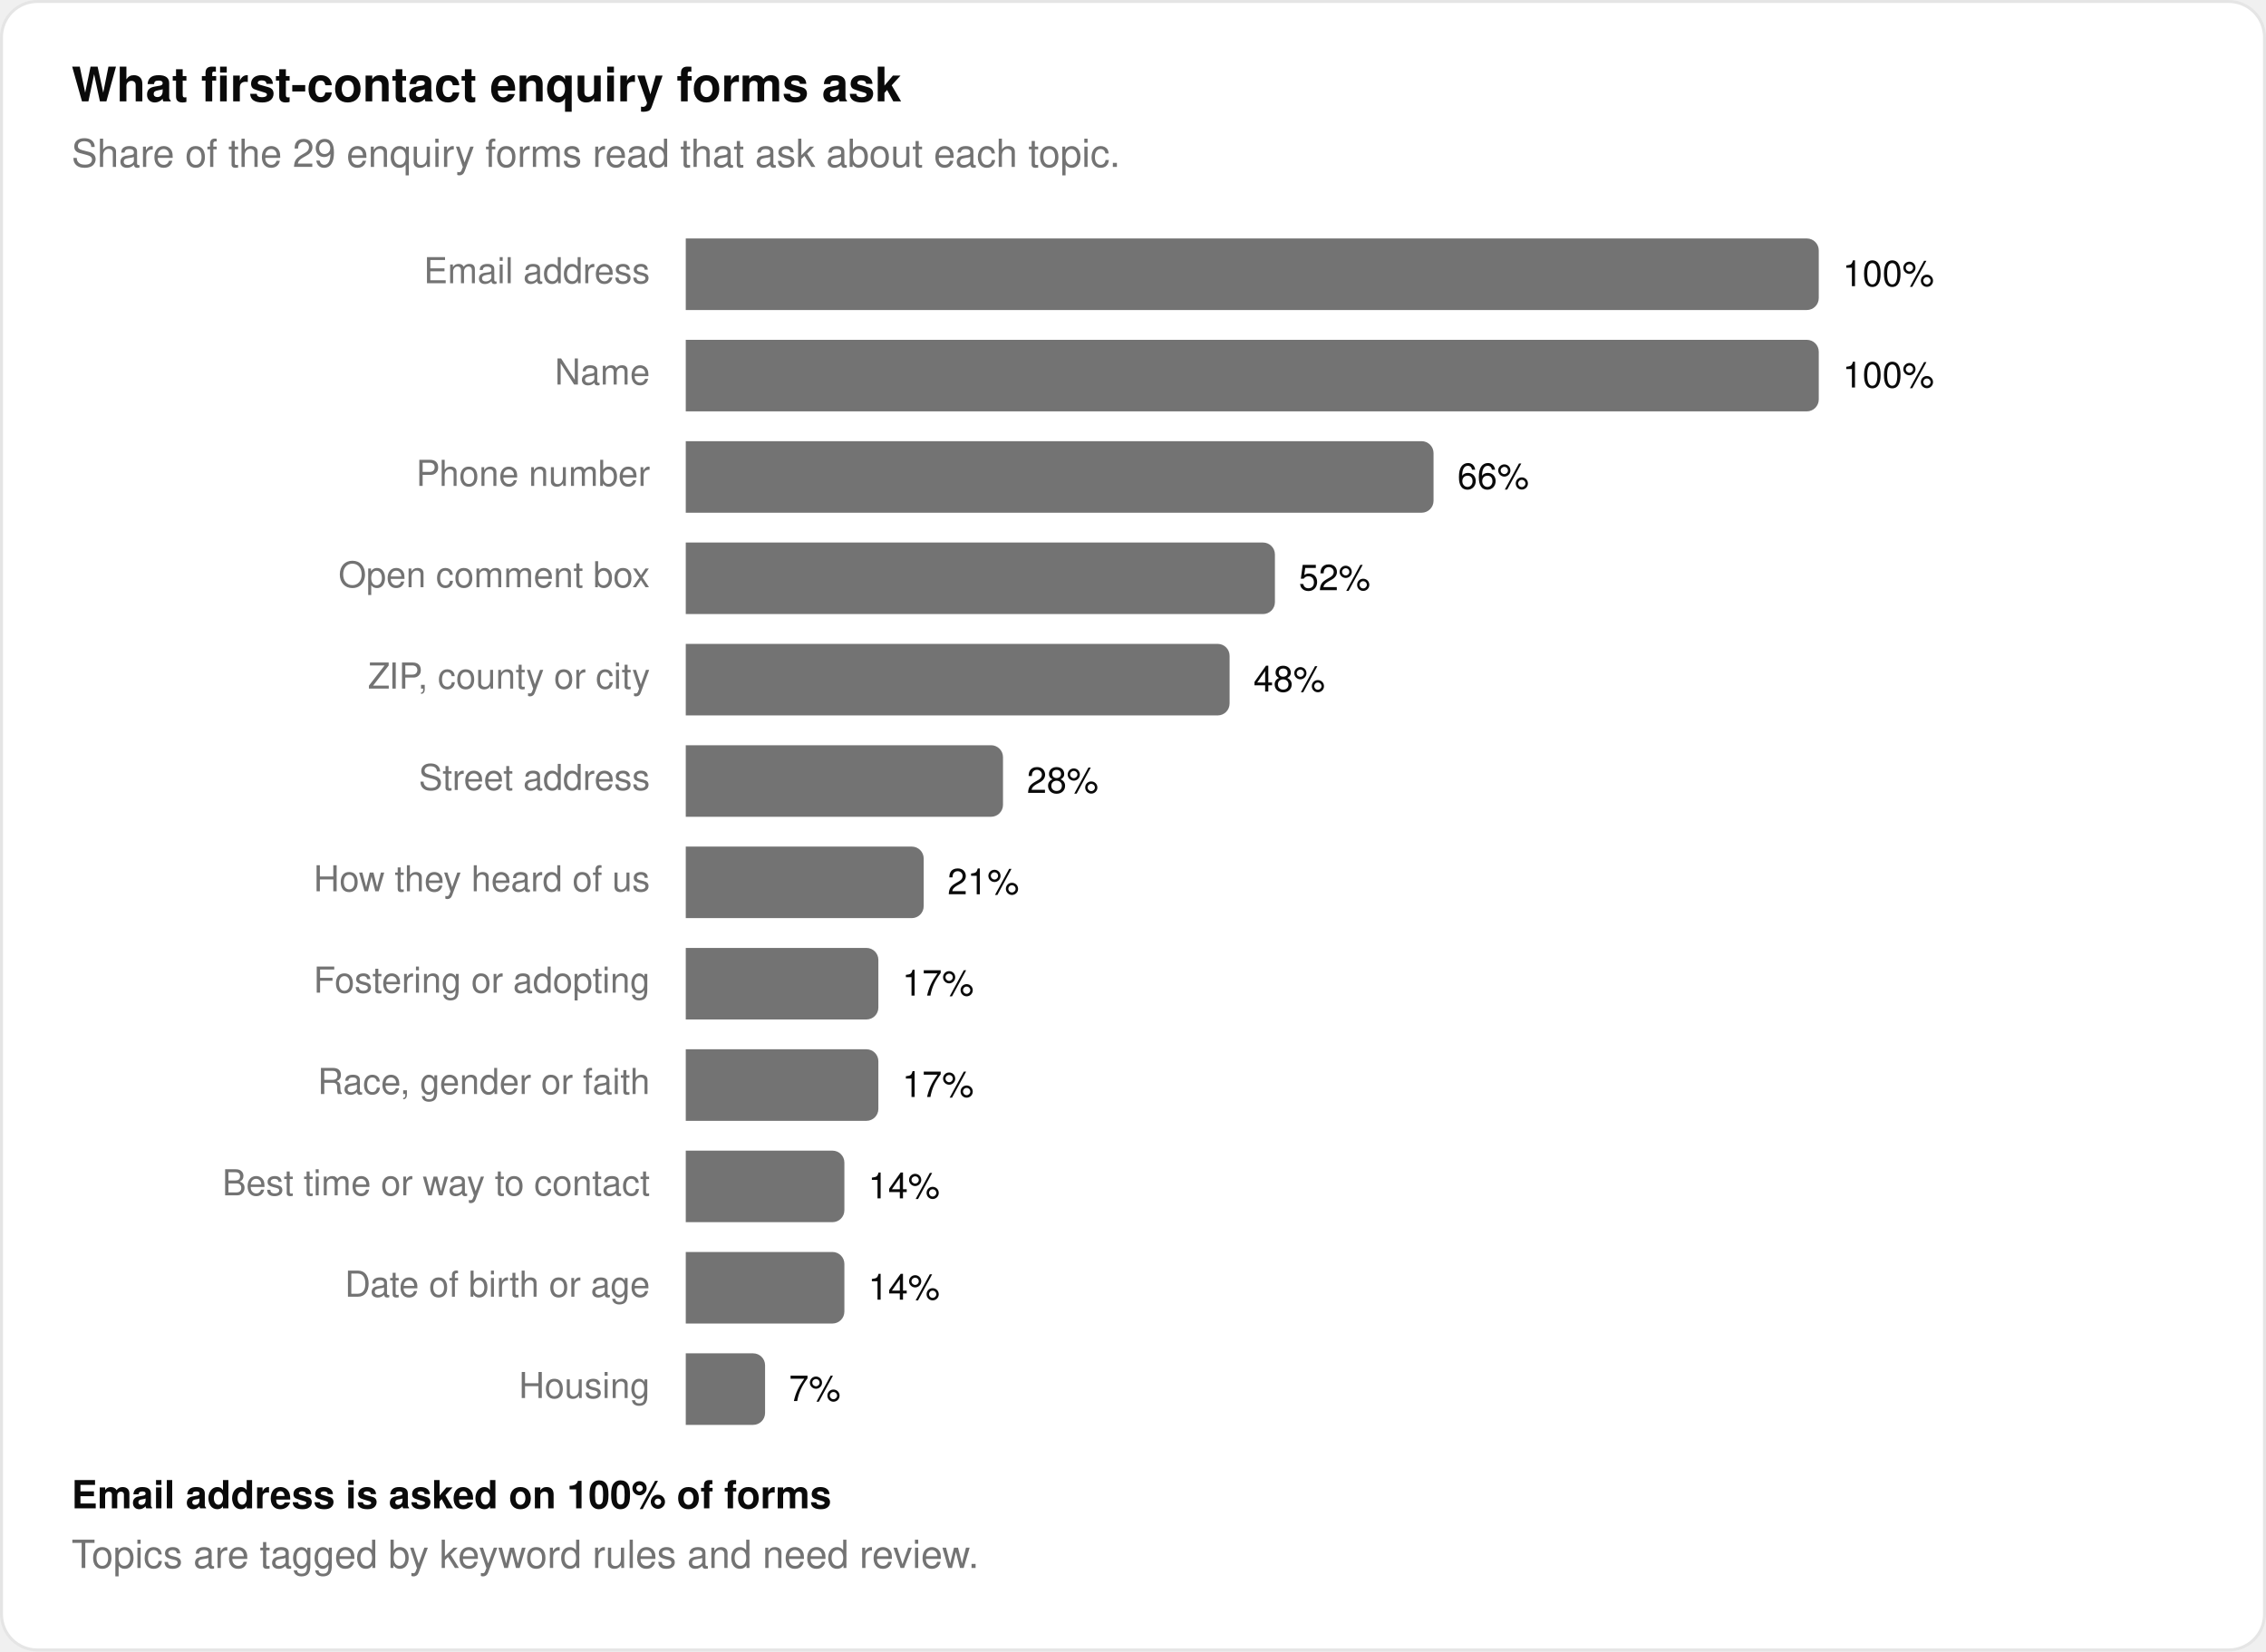
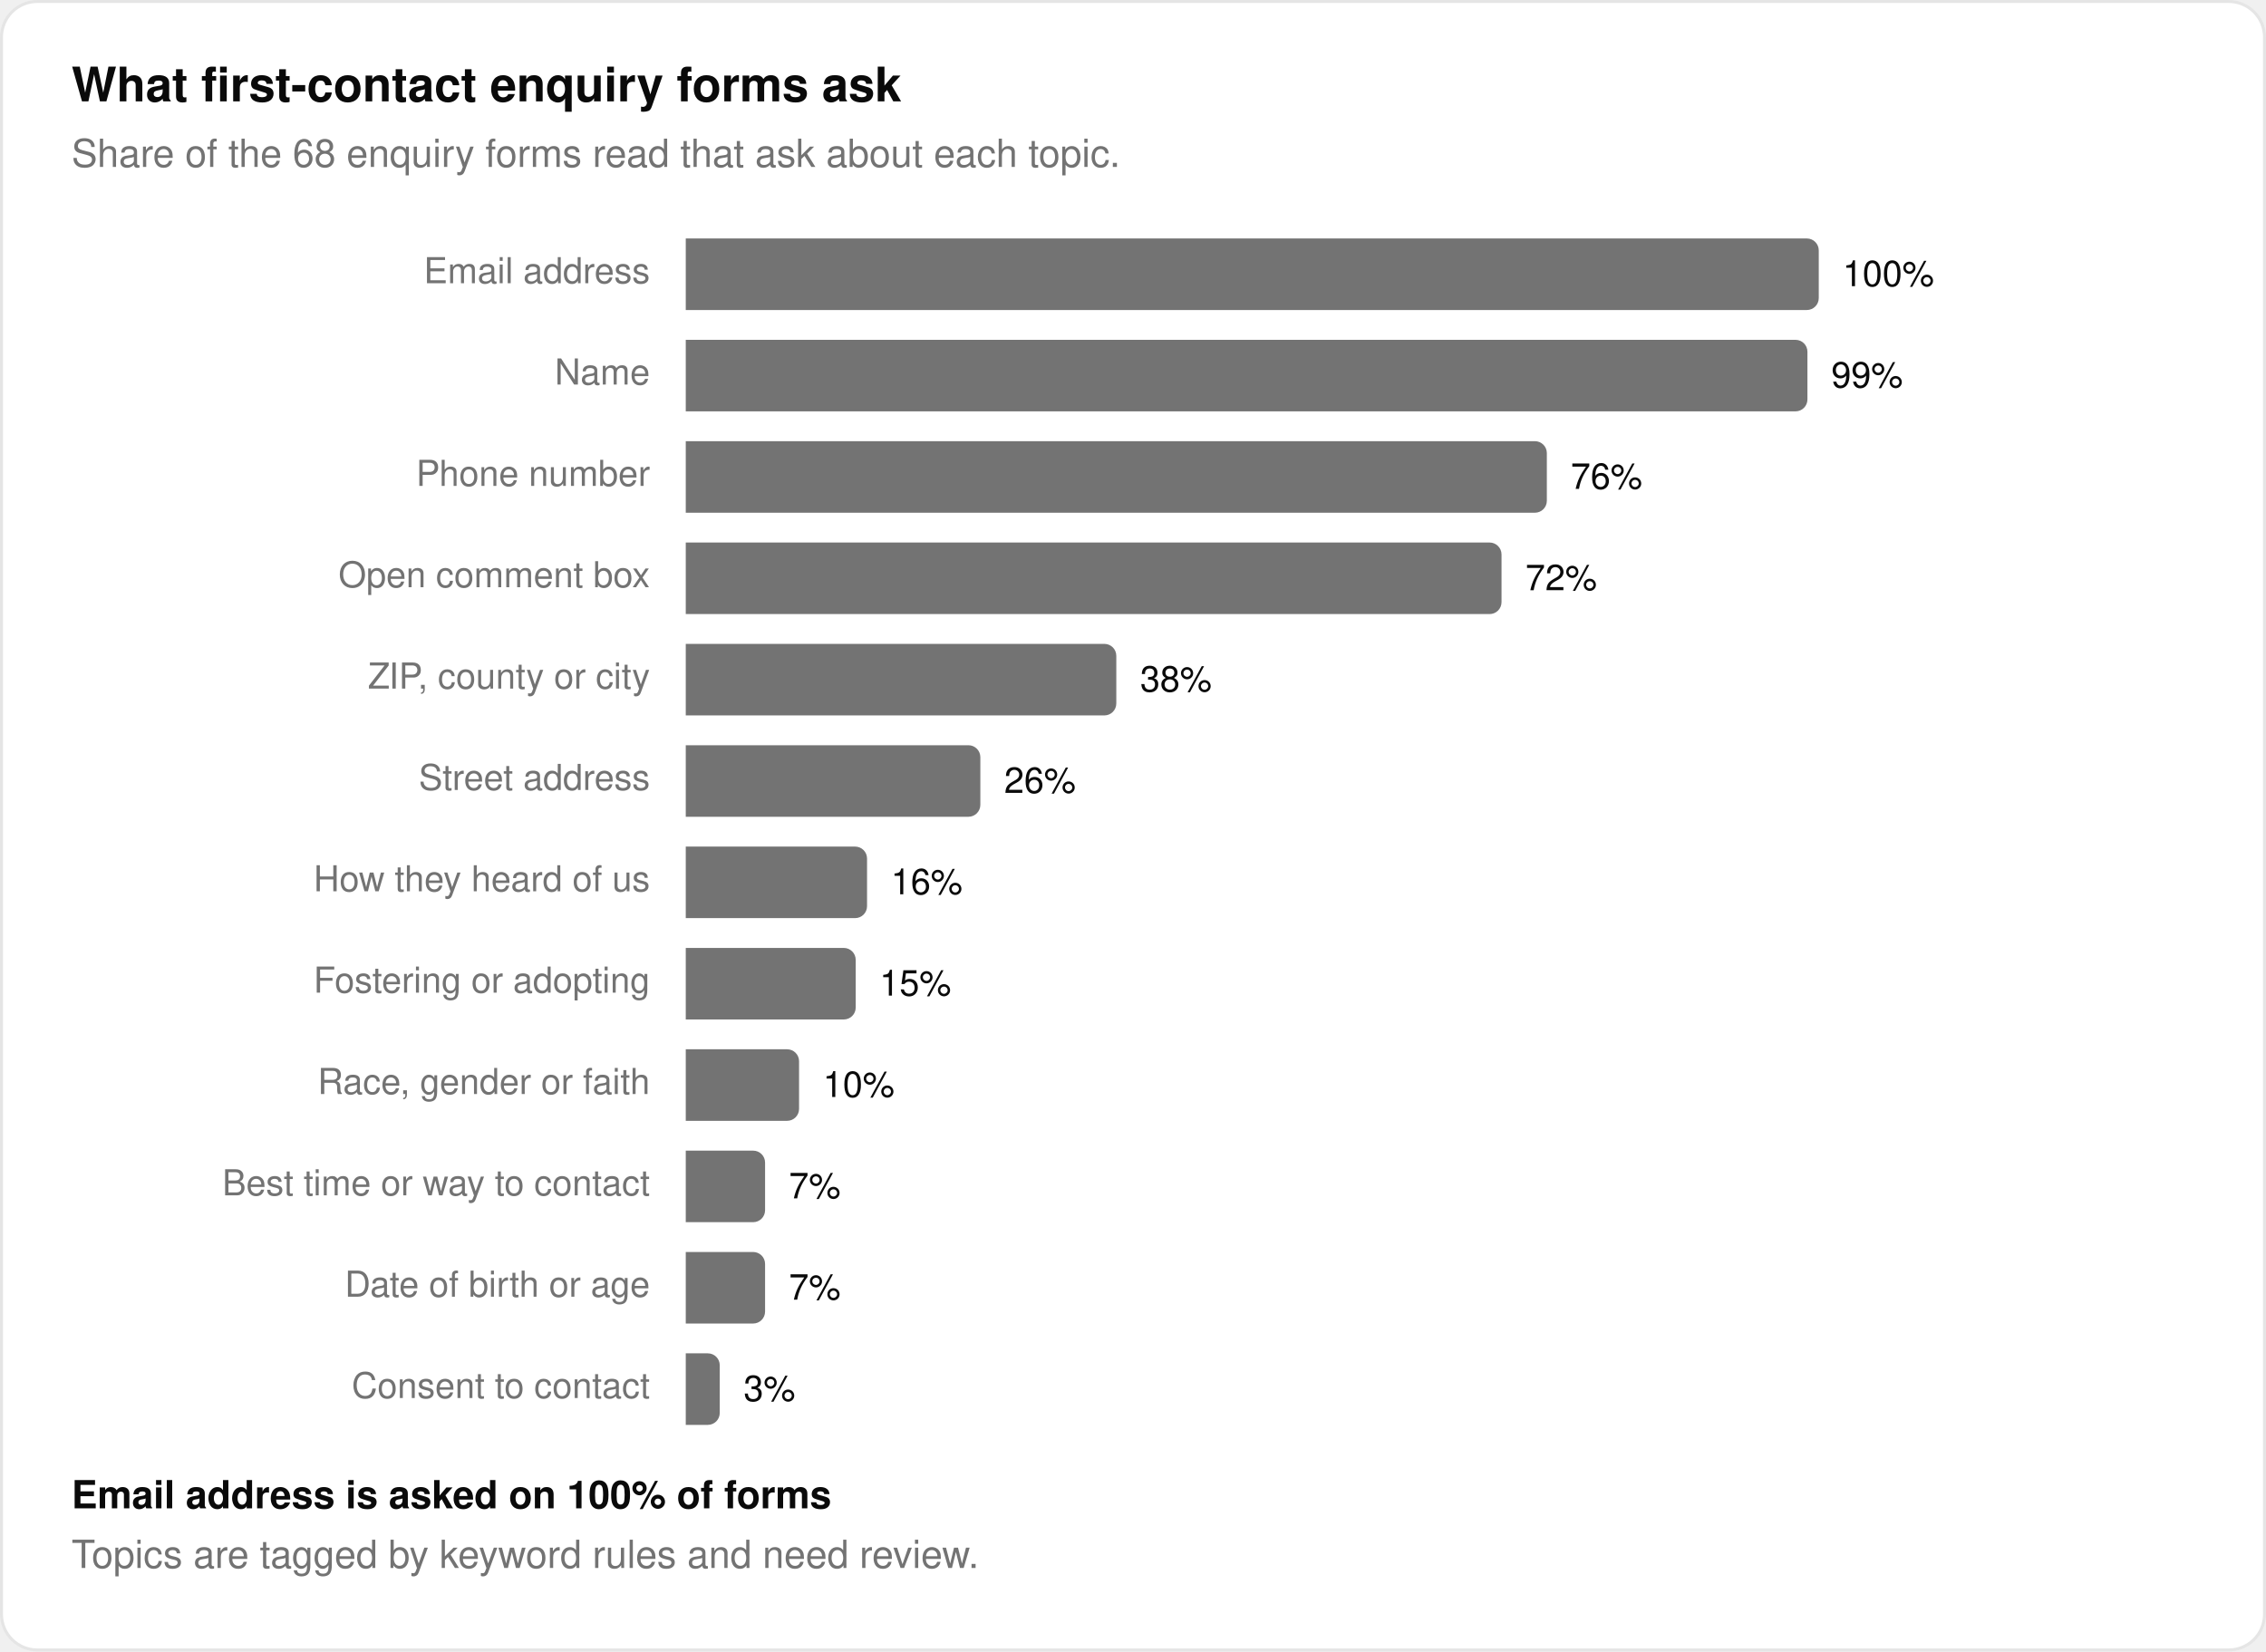
<svg xmlns="http://www.w3.org/2000/svg" viewBox="0 0 760 554" width="760" height="554" role="img" aria-label="What first-contact enquiry forms ask">
  <style>
.card{fill:#ffffff;stroke:#e5e5e5}.t1{fill:#0a0a0a}.t2{fill:#737373}.grid{stroke:#e5e5e5}.base{stroke:#e5e5e5}
.s1{fill:#737373}.st{fill:#171717}.stx{fill:#fafafa}.co{fill:#737373}.cox{fill:#ffffff}
.hy{fill:#f5f5f5;stroke:#737373}.hyx{fill:#0a0a0a}
.o1{fill:#d4d4d4}.o2{fill:#737373}.o4{fill:#171717}.ox{fill:#fafafa}
text{font-family:"Geist","Geist Variable",-apple-system,BlinkMacSystemFont,"Segoe UI",Helvetica,Arial,sans-serif}
@media (prefers-color-scheme:dark){
.card{fill:#171717;stroke:#2e2e2e}.t1{fill:#fafafa}.t2{fill:#a1a1a1}.grid{stroke:#2e2e2e}.base{stroke:#2e2e2e}
.st{fill:#e5e5e5}.stx{fill:#171717}.hy{fill:#262626;stroke:#a1a1a1}.hyx{fill:#fafafa}
.o1{fill:#404040}.o4{fill:#e5e5e5}.ox{fill:#171717}}
</style>
  <rect class="card" x="0.5" y="0.5" width="759" height="553" rx="12" stroke-width="1" />
  <text x="24" y="34" class="t1" font-size="16" text-anchor="start" font-weight="600">What first-contact enquiry forms ask</text>
-   <text x="24" y="56" class="t2" font-size="13" text-anchor="start" font-weight="400">Share of the 29 enquiry forms read that ask about each topic.</text>
+   <text x="24" y="56" class="t2" font-size="13" text-anchor="start" font-weight="400">Share of the 68 enquiry forms read that ask about each topic.</text>
  <text x="218" y="95" class="t2" font-size="12" text-anchor="end" font-weight="400">Email address</text>
  <path class="s1" d="M230,80 h376.0 a4,4 0 0 1 4,4 v16.0 a4,4 0 0 1 -4,4 h-376.0 z" />
  <text x="618.0" y="96" class="t1" font-size="12" text-anchor="start" font-weight="500">100%</text>
  <text x="218" y="129" class="t2" font-size="12" text-anchor="end" font-weight="400">Name</text>
-   <path class="s1" d="M230,114 h376.0 a4,4 0 0 1 4,4 v16.0 a4,4 0 0 1 -4,4 h-376.0 z" />
-   <text x="618.0" y="130" class="t1" font-size="12" text-anchor="start" font-weight="500">100%</text>
+   <path class="s1" d="M230,114 h372.2 a4,4 0 0 1 4,4 v16.0 a4,4 0 0 1 -4,4 h-372.2 z" />
+   <text x="614.2" y="130" class="t1" font-size="12" text-anchor="start" font-weight="500">99%</text>
  <text x="218" y="163" class="t2" font-size="12" text-anchor="end" font-weight="400">Phone number</text>
-   <path class="s1" d="M230,148 h246.8 a4,4 0 0 1 4,4 v16.0 a4,4 0 0 1 -4,4 h-246.8 z" />
-   <text x="488.8" y="164" class="t1" font-size="12" text-anchor="start" font-weight="500">66%</text>
+   <path class="s1" d="M230,148 h284.8 a4,4 0 0 1 4,4 v16.0 a4,4 0 0 1 -4,4 h-284.8 z" />
+   <text x="526.8" y="164" class="t1" font-size="12" text-anchor="start" font-weight="500">76%</text>
  <text x="218" y="197" class="t2" font-size="12" text-anchor="end" font-weight="400">Open comment box</text>
-   <path class="s1" d="M230,182 h193.6 a4,4 0 0 1 4,4 v16.0 a4,4 0 0 1 -4,4 h-193.6 z" />
-   <text x="435.6" y="198" class="t1" font-size="12" text-anchor="start" font-weight="500">52%</text>
+   <path class="s1" d="M230,182 h269.6 a4,4 0 0 1 4,4 v16.0 a4,4 0 0 1 -4,4 h-269.6 z" />
+   <text x="511.6" y="198" class="t1" font-size="12" text-anchor="start" font-weight="500">72%</text>
  <text x="218" y="231" class="t2" font-size="12" text-anchor="end" font-weight="400">ZIP, county or city</text>
-   <path class="s1" d="M230,216 h178.4 a4,4 0 0 1 4,4 v16.0 a4,4 0 0 1 -4,4 h-178.4 z" />
-   <text x="420.4" y="232" class="t1" font-size="12" text-anchor="start" font-weight="500">48%</text>
+   <path class="s1" d="M230,216 h140.4 a4,4 0 0 1 4,4 v16.0 a4,4 0 0 1 -4,4 h-140.4 z" />
+   <text x="382.4" y="232" class="t1" font-size="12" text-anchor="start" font-weight="500">38%</text>
  <text x="218" y="265" class="t2" font-size="12" text-anchor="end" font-weight="400">Street address</text>
-   <path class="s1" d="M230,250 h102.4 a4,4 0 0 1 4,4 v16.0 a4,4 0 0 1 -4,4 h-102.4 z" />
-   <text x="344.4" y="266" class="t1" font-size="12" text-anchor="start" font-weight="500">28%</text>
+   <path class="s1" d="M230,250 h94.8 a4,4 0 0 1 4,4 v16.0 a4,4 0 0 1 -4,4 h-94.8 z" />
+   <text x="336.8" y="266" class="t1" font-size="12" text-anchor="start" font-weight="500">26%</text>
  <text x="218" y="299" class="t2" font-size="12" text-anchor="end" font-weight="400">How they heard of us</text>
-   <path class="s1" d="M230,284 h75.8 a4,4 0 0 1 4,4 v16.0 a4,4 0 0 1 -4,4 h-75.8 z" />
-   <text x="317.8" y="300" class="t1" font-size="12" text-anchor="start" font-weight="500">21%</text>
+   <path class="s1" d="M230,284 h56.8 a4,4 0 0 1 4,4 v16.0 a4,4 0 0 1 -4,4 h-56.8 z" />
+   <text x="298.8" y="300" class="t1" font-size="12" text-anchor="start" font-weight="500">16%</text>
  <text x="218" y="333" class="t2" font-size="12" text-anchor="end" font-weight="400">Fostering or adopting</text>
-   <path class="s1" d="M230,318 h60.6 a4,4 0 0 1 4,4 v16.0 a4,4 0 0 1 -4,4 h-60.6 z" />
-   <text x="302.6" y="334" class="t1" font-size="12" text-anchor="start" font-weight="500">17%</text>
+   <path class="s1" d="M230,318 h53.0 a4,4 0 0 1 4,4 v16.0 a4,4 0 0 1 -4,4 h-53.0 z" />
+   <text x="295.0" y="334" class="t1" font-size="12" text-anchor="start" font-weight="500">15%</text>
  <text x="218" y="367" class="t2" font-size="12" text-anchor="end" font-weight="400">Race, gender or faith</text>
-   <path class="s1" d="M230,352 h60.6 a4,4 0 0 1 4,4 v16.0 a4,4 0 0 1 -4,4 h-60.6 z" />
-   <text x="302.6" y="368" class="t1" font-size="12" text-anchor="start" font-weight="500">17%</text>
+   <path class="s1" d="M230,352 h34.0 a4,4 0 0 1 4,4 v16.0 a4,4 0 0 1 -4,4 h-34.0 z" />
+   <text x="276.0" y="368" class="t1" font-size="12" text-anchor="start" font-weight="500">10%</text>
  <text x="218" y="401" class="t2" font-size="12" text-anchor="end" font-weight="400">Best time or way to contact</text>
-   <path class="s1" d="M230,386 h49.2 a4,4 0 0 1 4,4 v16.0 a4,4 0 0 1 -4,4 h-49.2 z" />
-   <text x="291.2" y="402" class="t1" font-size="12" text-anchor="start" font-weight="500">14%</text>
+   <path class="s1" d="M230,386 h22.6 a4,4 0 0 1 4,4 v16.0 a4,4 0 0 1 -4,4 h-22.6 z" />
+   <text x="264.6" y="402" class="t1" font-size="12" text-anchor="start" font-weight="500">7%</text>
  <text x="218" y="435" class="t2" font-size="12" text-anchor="end" font-weight="400">Date of birth or age</text>
-   <path class="s1" d="M230,420 h49.2 a4,4 0 0 1 4,4 v16.0 a4,4 0 0 1 -4,4 h-49.2 z" />
-   <text x="291.2" y="436" class="t1" font-size="12" text-anchor="start" font-weight="500">14%</text>
-   <text x="218" y="469" class="t2" font-size="12" text-anchor="end" font-weight="400">Housing</text>
-   <path class="s1" d="M230,454 h22.6 a4,4 0 0 1 4,4 v16.0 a4,4 0 0 1 -4,4 h-22.6 z" />
-   <text x="264.6" y="470" class="t1" font-size="12" text-anchor="start" font-weight="500">7%</text>
+   <path class="s1" d="M230,420 h22.6 a4,4 0 0 1 4,4 v16.0 a4,4 0 0 1 -4,4 h-22.6 z" />
+   <text x="264.6" y="436" class="t1" font-size="12" text-anchor="start" font-weight="500">7%</text>
+   <text x="218" y="469" class="t2" font-size="12" text-anchor="end" font-weight="400">Consent to contact</text>
+   <path class="s1" d="M230,454 h7.4 a4,4 0 0 1 4,4 v16.0 a4,4 0 0 1 -4,4 h-7.4 z" />
+   <text x="249.4" y="470" class="t1" font-size="12" text-anchor="start" font-weight="500">3%</text>
  <text x="24" y="506" class="t1" font-size="13" text-anchor="start" font-weight="600">Email address is asked on 100% of forms</text>
  <text x="24" y="526" class="t2" font-size="13" text-anchor="start" font-weight="400">Topics are tagged by keyword rules and need review.</text>
</svg>
